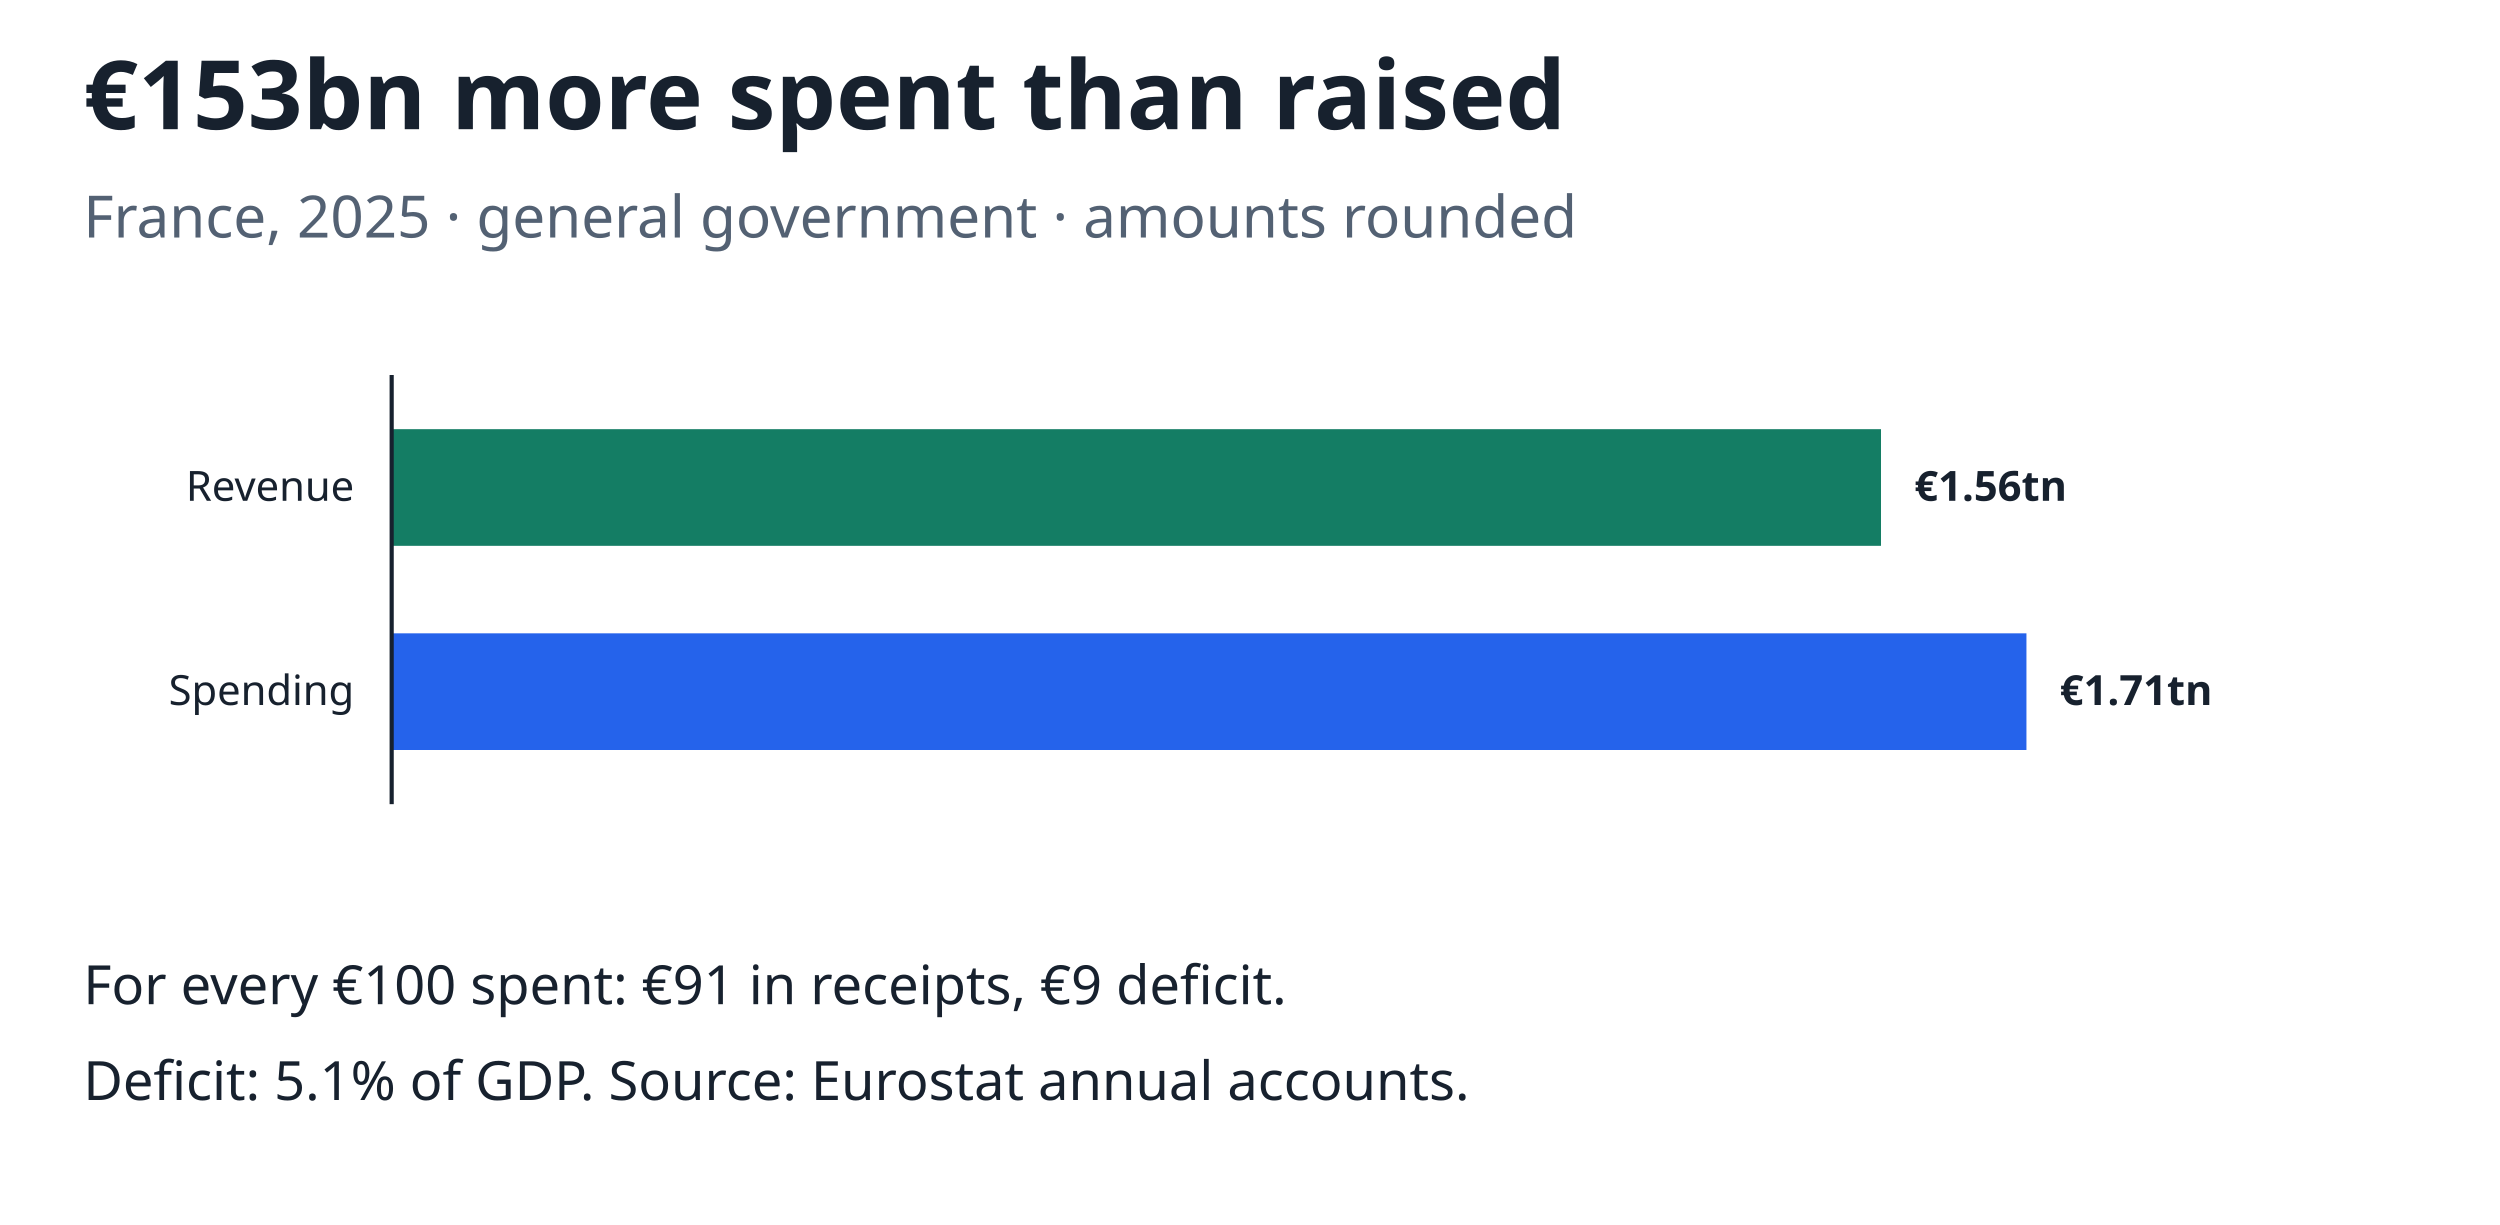
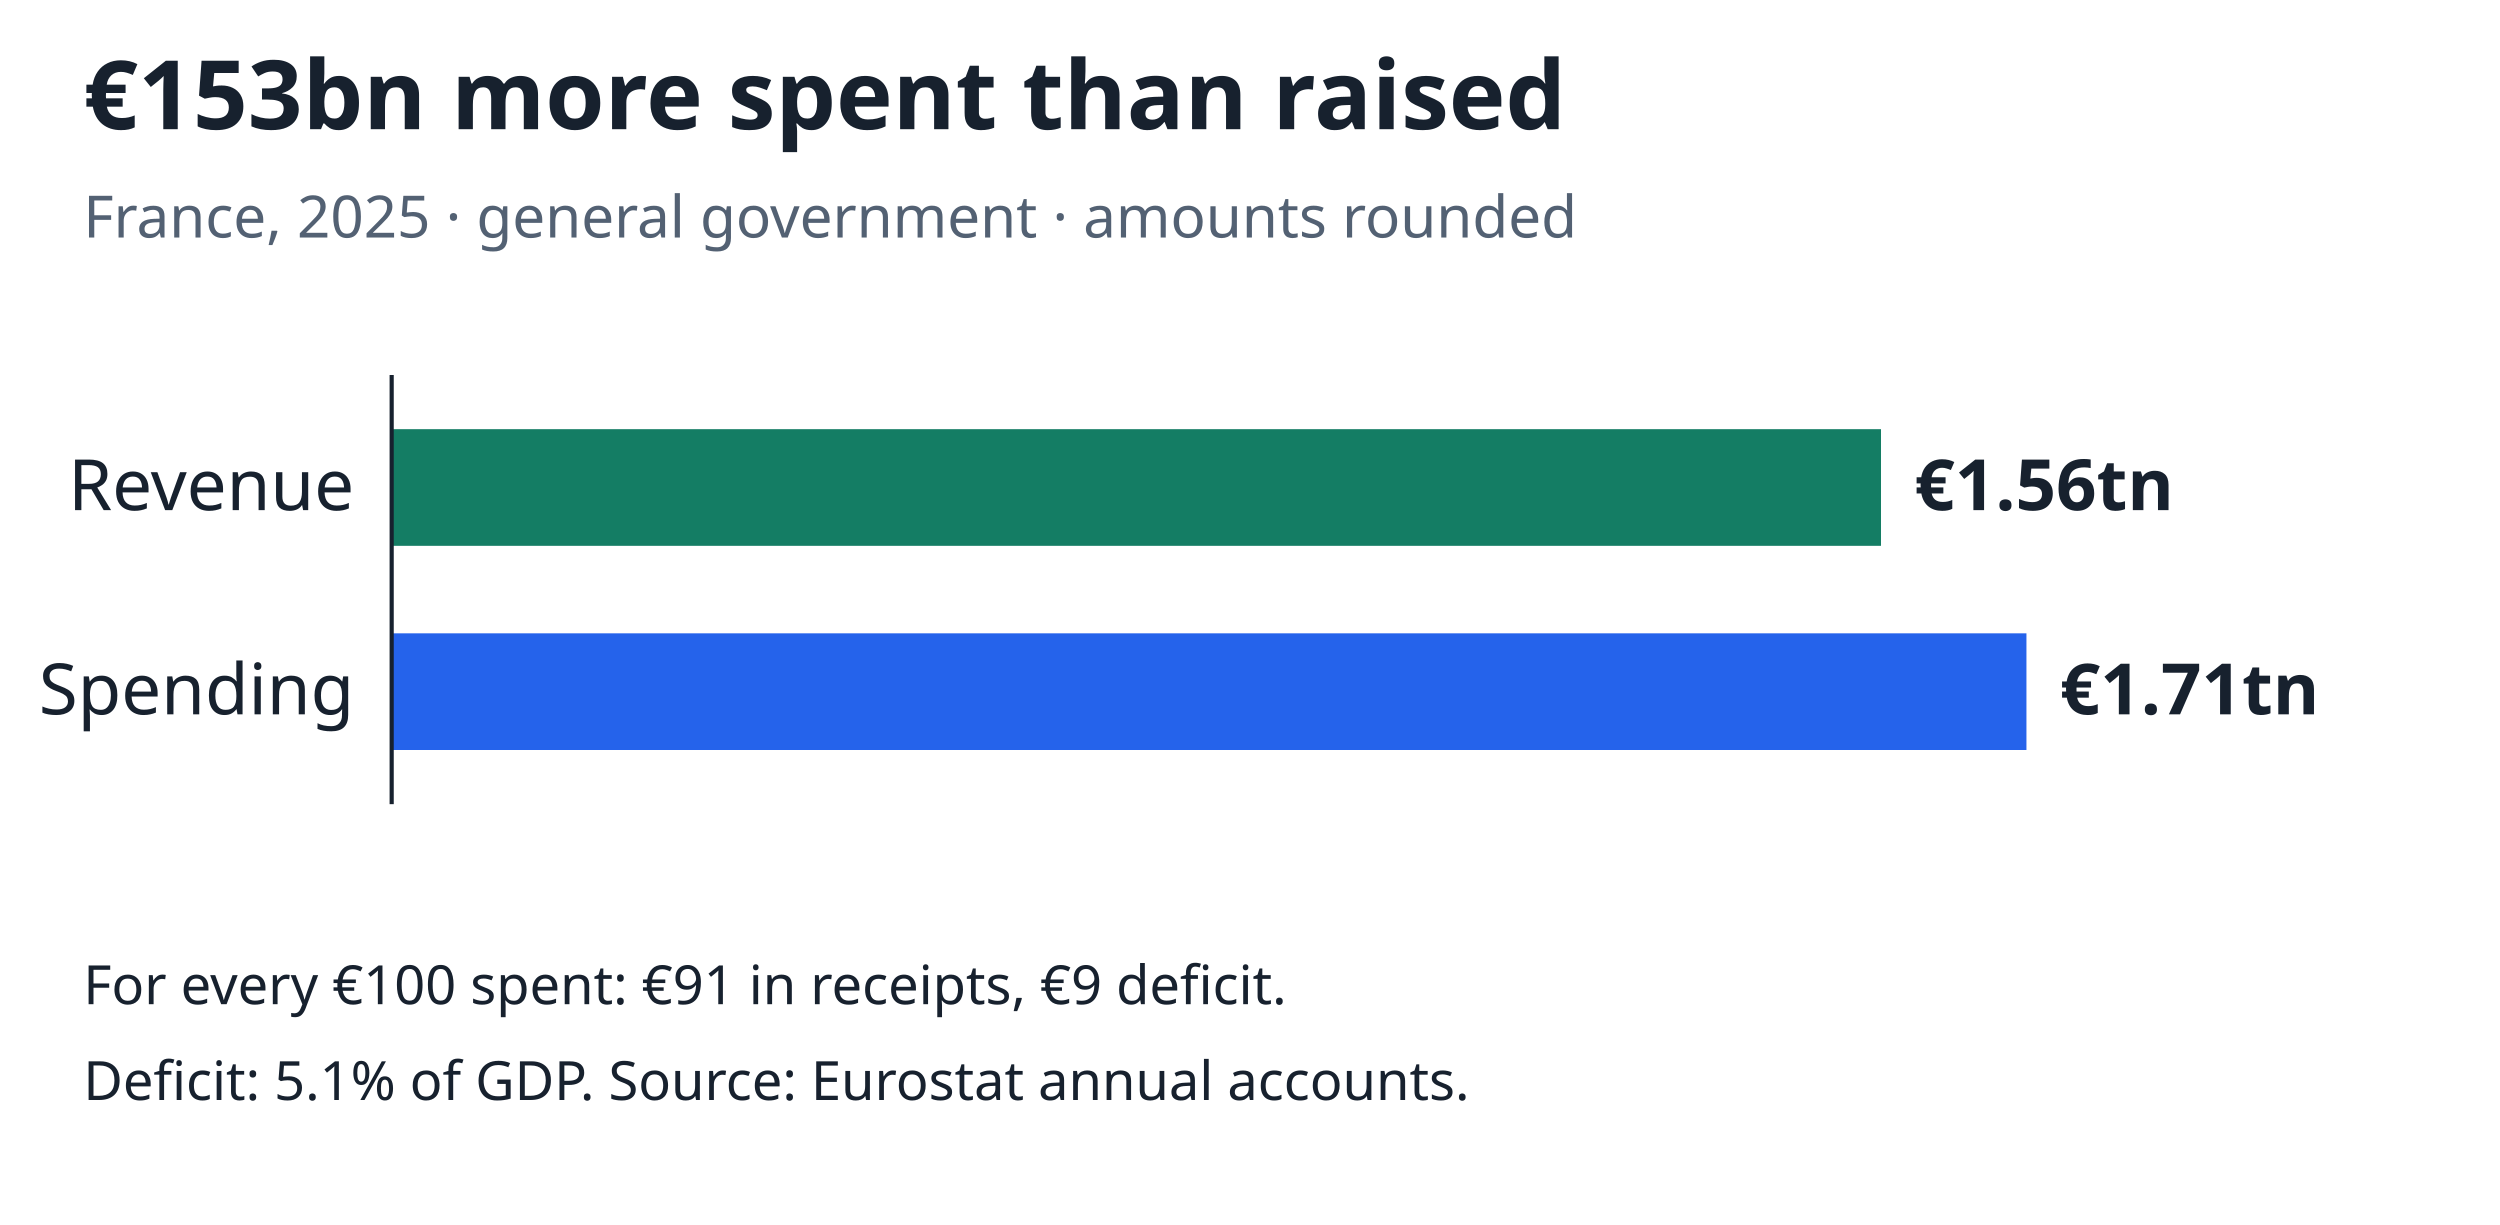
<svg xmlns="http://www.w3.org/2000/svg" width="600" height="294" viewBox="0 0 600 294" role="img">
  <rect width="100%" height="100%" fill="white" />
  <text x="20" y="31" fill="#17212e" font-family="system-ui, sans-serif" font-size="23" font-weight="bold">€153bn more spent than raised</text>
  <text x="20" y="57" fill="#536173" font-family="system-ui, sans-serif" font-size="14" font-weight="normal">France, 2025 · general government · amounts rounded</text>
-   <svg class="plot-d6a7b5" fill="currentColor" font-family="system-ui, sans-serif" font-size="10" text-anchor="middle" width="600" height="138" viewBox="0 0 600 138" style="font-family: system-ui, sans-serif; background: white; color: rgb(23, 33, 46);" y="80">
+   <svg class="plot-d6a7b5" fill="currentColor" font-family="system-ui, sans-serif" font-size="10" text-anchor="middle" width="600" height="138" viewBox="0 0 600 138" style="font-family: system-ui, sans-serif; background: white; color: rgb(23, 33, 46); font-size: 17px;" y="80">
    <style>:where(.plot-d6a7b5) {
  --plot-background: white;
  display: block;
  height: auto;
  height: intrinsic;
  max-width: 100%;
}
:where(.plot-d6a7b5 text),
:where(.plot-d6a7b5 tspan) {
  white-space: pre;
}</style>
    <g aria-label="y-axis tick label" text-anchor="end" transform="translate(-9,22)">
      <text y="0.32em" transform="translate(94,15)">Revenue</text>
      <text y="0.32em" transform="translate(94,64)">Spending</text>
    </g>
    <g aria-label="bar">
      <rect x="94" width="357.439" y="23" height="28" fill="#147d64" />
      <rect x="94" width="392.347" y="72" height="28" fill="#2563eb" />
    </g>
    <g aria-label="rule" stroke="currentColor">
      <line x1="94" x2="94" y1="10" y2="113" />
    </g>
    <g aria-label="text" text-anchor="start" font-weight="bold" transform="translate(8,22)">
      <text y="0.32em" transform="translate(451.4389,15)">€1.56tn</text>
      <text y="0.32em" transform="translate(486.347,64)">€1.71tn</text>
    </g>
  </svg>
  <text x="20" y="241" fill="#17212e" font-family="system-ui, sans-serif" font-size="13" font-weight="normal">For every €100 spent: €91 in receipts, €9 deficit.</text>
  <text x="20" y="264" fill="#17212e" font-family="system-ui, sans-serif" font-size="13" font-weight="normal">Deficit: 5.1% of GDP. Source: Eurostat annual accounts.</text>
</svg>
